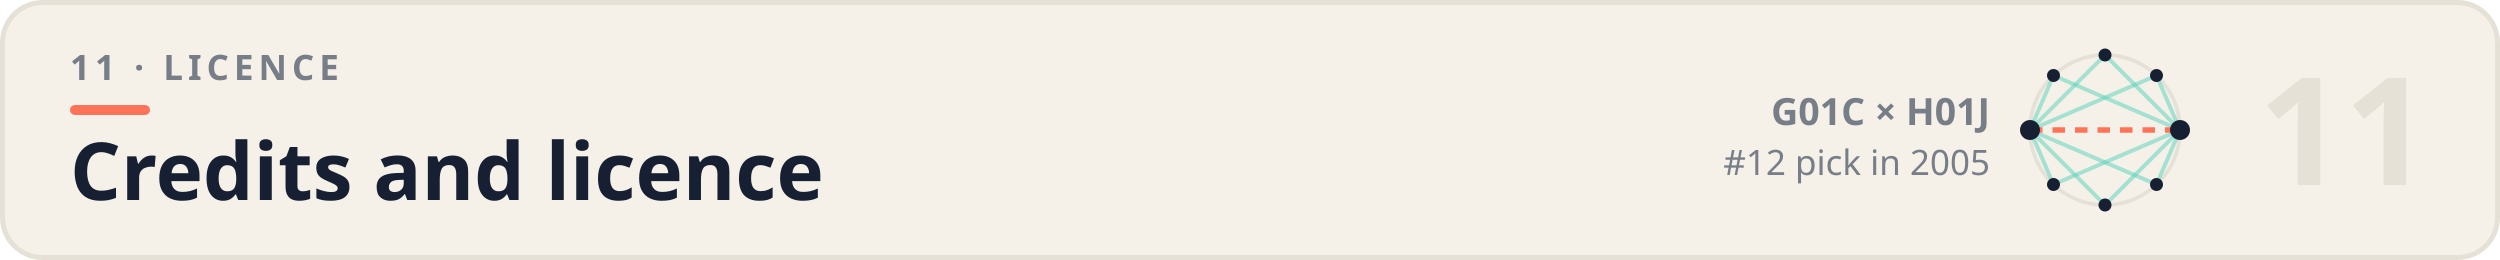
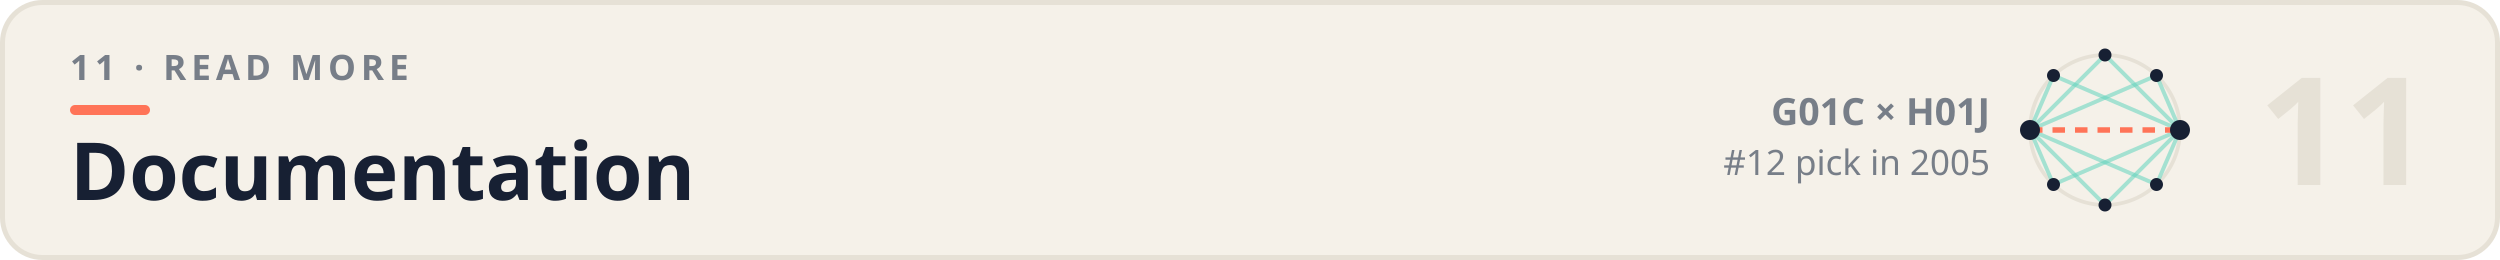
- <svg xmlns="http://www.w3.org/2000/svg" viewBox="0 0 1000 104" width="100%" role="img" aria-label="11. Credits and licence (drawn: G01C and H01J, the graph's #12 pick in 2005)">
+ <svg xmlns="http://www.w3.org/2000/svg" viewBox="0 0 1000 104" width="100%" role="img" aria-label="11. Documentation (drawn: G01C and H01J, the graph's #12 pick in 2005)">
  <rect x="1" y="1" width="998" height="102" rx="16" fill="#F5F1E9" stroke="#E6E1D6" stroke-width="2" />
-   <text x="28" y="32" text-anchor="start" font-size="14" font-weight="600" letter-spacing="2" fill="#777E88" font-family="system-ui, -apple-system, 'Segoe UI', 'Noto Sans', Helvetica, Arial, sans-serif">11  ·  LICENCE</text>
+   <text x="28" y="32" text-anchor="start" font-size="14" font-weight="600" letter-spacing="2" fill="#777E88" font-family="system-ui, -apple-system, 'Segoe UI', 'Noto Sans', Helvetica, Arial, sans-serif">11  ·  READ MORE</text>
  <rect x="28" y="42" width="32" height="4" rx="2" fill="#FF7458" />
-   <text x="28" y="80" font-size="32" font-weight="700" fill="#172033" font-family="system-ui, -apple-system, 'Segoe UI', 'Noto Sans', Helvetica, Arial, sans-serif">Credits and licence</text>
+   <text x="28" y="80" font-size="32" font-weight="700" fill="#172033" font-family="system-ui, -apple-system, 'Segoe UI', 'Noto Sans', Helvetica, Arial, sans-serif">Documentation</text>
  <text x="796" y="50.0" text-anchor="end" font-size="15" font-weight="700" fill="#777E88" font-family="system-ui, -apple-system, 'Segoe UI', 'Noto Sans', Helvetica, Arial, sans-serif">G01C × H01J</text>
  <text x="796" y="70.0" text-anchor="end" font-size="14" fill="#777E88" font-family="system-ui, -apple-system, 'Segoe UI', 'Noto Sans', Helvetica, Arial, sans-serif">#12 pick in 2005</text>
  <circle cx="842" cy="52.0" r="30" fill="none" stroke="#E6E1D6" stroke-width="1.5" />
  <line x1="812.0" y1="52.0" x2="821.4" y2="30.2" stroke="#63D3BE" stroke-width="1.6" stroke-opacity="0.55" />
  <line x1="872.0" y1="52.0" x2="821.4" y2="30.2" stroke="#63D3BE" stroke-width="1.6" stroke-opacity="0.55" />
  <line x1="812.0" y1="52.0" x2="842.0" y2="22.0" stroke="#63D3BE" stroke-width="1.6" stroke-opacity="0.55" />
  <line x1="872.0" y1="52.0" x2="842.0" y2="22.0" stroke="#63D3BE" stroke-width="1.6" stroke-opacity="0.55" />
  <line x1="812.0" y1="52.0" x2="862.6" y2="30.2" stroke="#63D3BE" stroke-width="1.6" stroke-opacity="0.55" />
  <line x1="872.0" y1="52.0" x2="862.6" y2="30.2" stroke="#63D3BE" stroke-width="1.6" stroke-opacity="0.55" />
  <line x1="812.0" y1="52.0" x2="821.4" y2="73.8" stroke="#63D3BE" stroke-width="1.6" stroke-opacity="0.55" />
  <line x1="872.0" y1="52.0" x2="821.4" y2="73.8" stroke="#63D3BE" stroke-width="1.6" stroke-opacity="0.55" />
  <line x1="812.0" y1="52.0" x2="842.0" y2="82.0" stroke="#63D3BE" stroke-width="1.6" stroke-opacity="0.55" />
  <line x1="872.0" y1="52.0" x2="842.0" y2="82.0" stroke="#63D3BE" stroke-width="1.6" stroke-opacity="0.55" />
  <line x1="812.0" y1="52.0" x2="862.6" y2="73.8" stroke="#63D3BE" stroke-width="1.6" stroke-opacity="0.55" />
  <line x1="872.0" y1="52.0" x2="862.6" y2="73.8" stroke="#63D3BE" stroke-width="1.6" stroke-opacity="0.55" />
  <line x1="812" y1="52.0" x2="872" y2="52.0" stroke="#FF7458" stroke-width="2.2" stroke-dasharray="5 4" />
  <circle cx="821.4" cy="30.2" r="2.6" fill="#172033" />
  <circle cx="842.0" cy="22.0" r="2.6" fill="#172033" />
  <circle cx="862.6" cy="30.2" r="2.6" fill="#172033" />
  <circle cx="821.4" cy="73.8" r="2.6" fill="#172033" />
  <circle cx="842.0" cy="82.0" r="2.6" fill="#172033" />
  <circle cx="862.6" cy="73.8" r="2.6" fill="#172033" />
  <circle cx="812" cy="52.0" r="4" fill="#172033" />
  <circle cx="872" cy="52.0" r="4" fill="#172033" />
  <text x="972" y="74.0" text-anchor="end" font-size="60" font-weight="700" fill="#E6E1D6" font-family="system-ui, -apple-system, 'Segoe UI', 'Noto Sans', Helvetica, Arial, sans-serif">11</text>
</svg>
